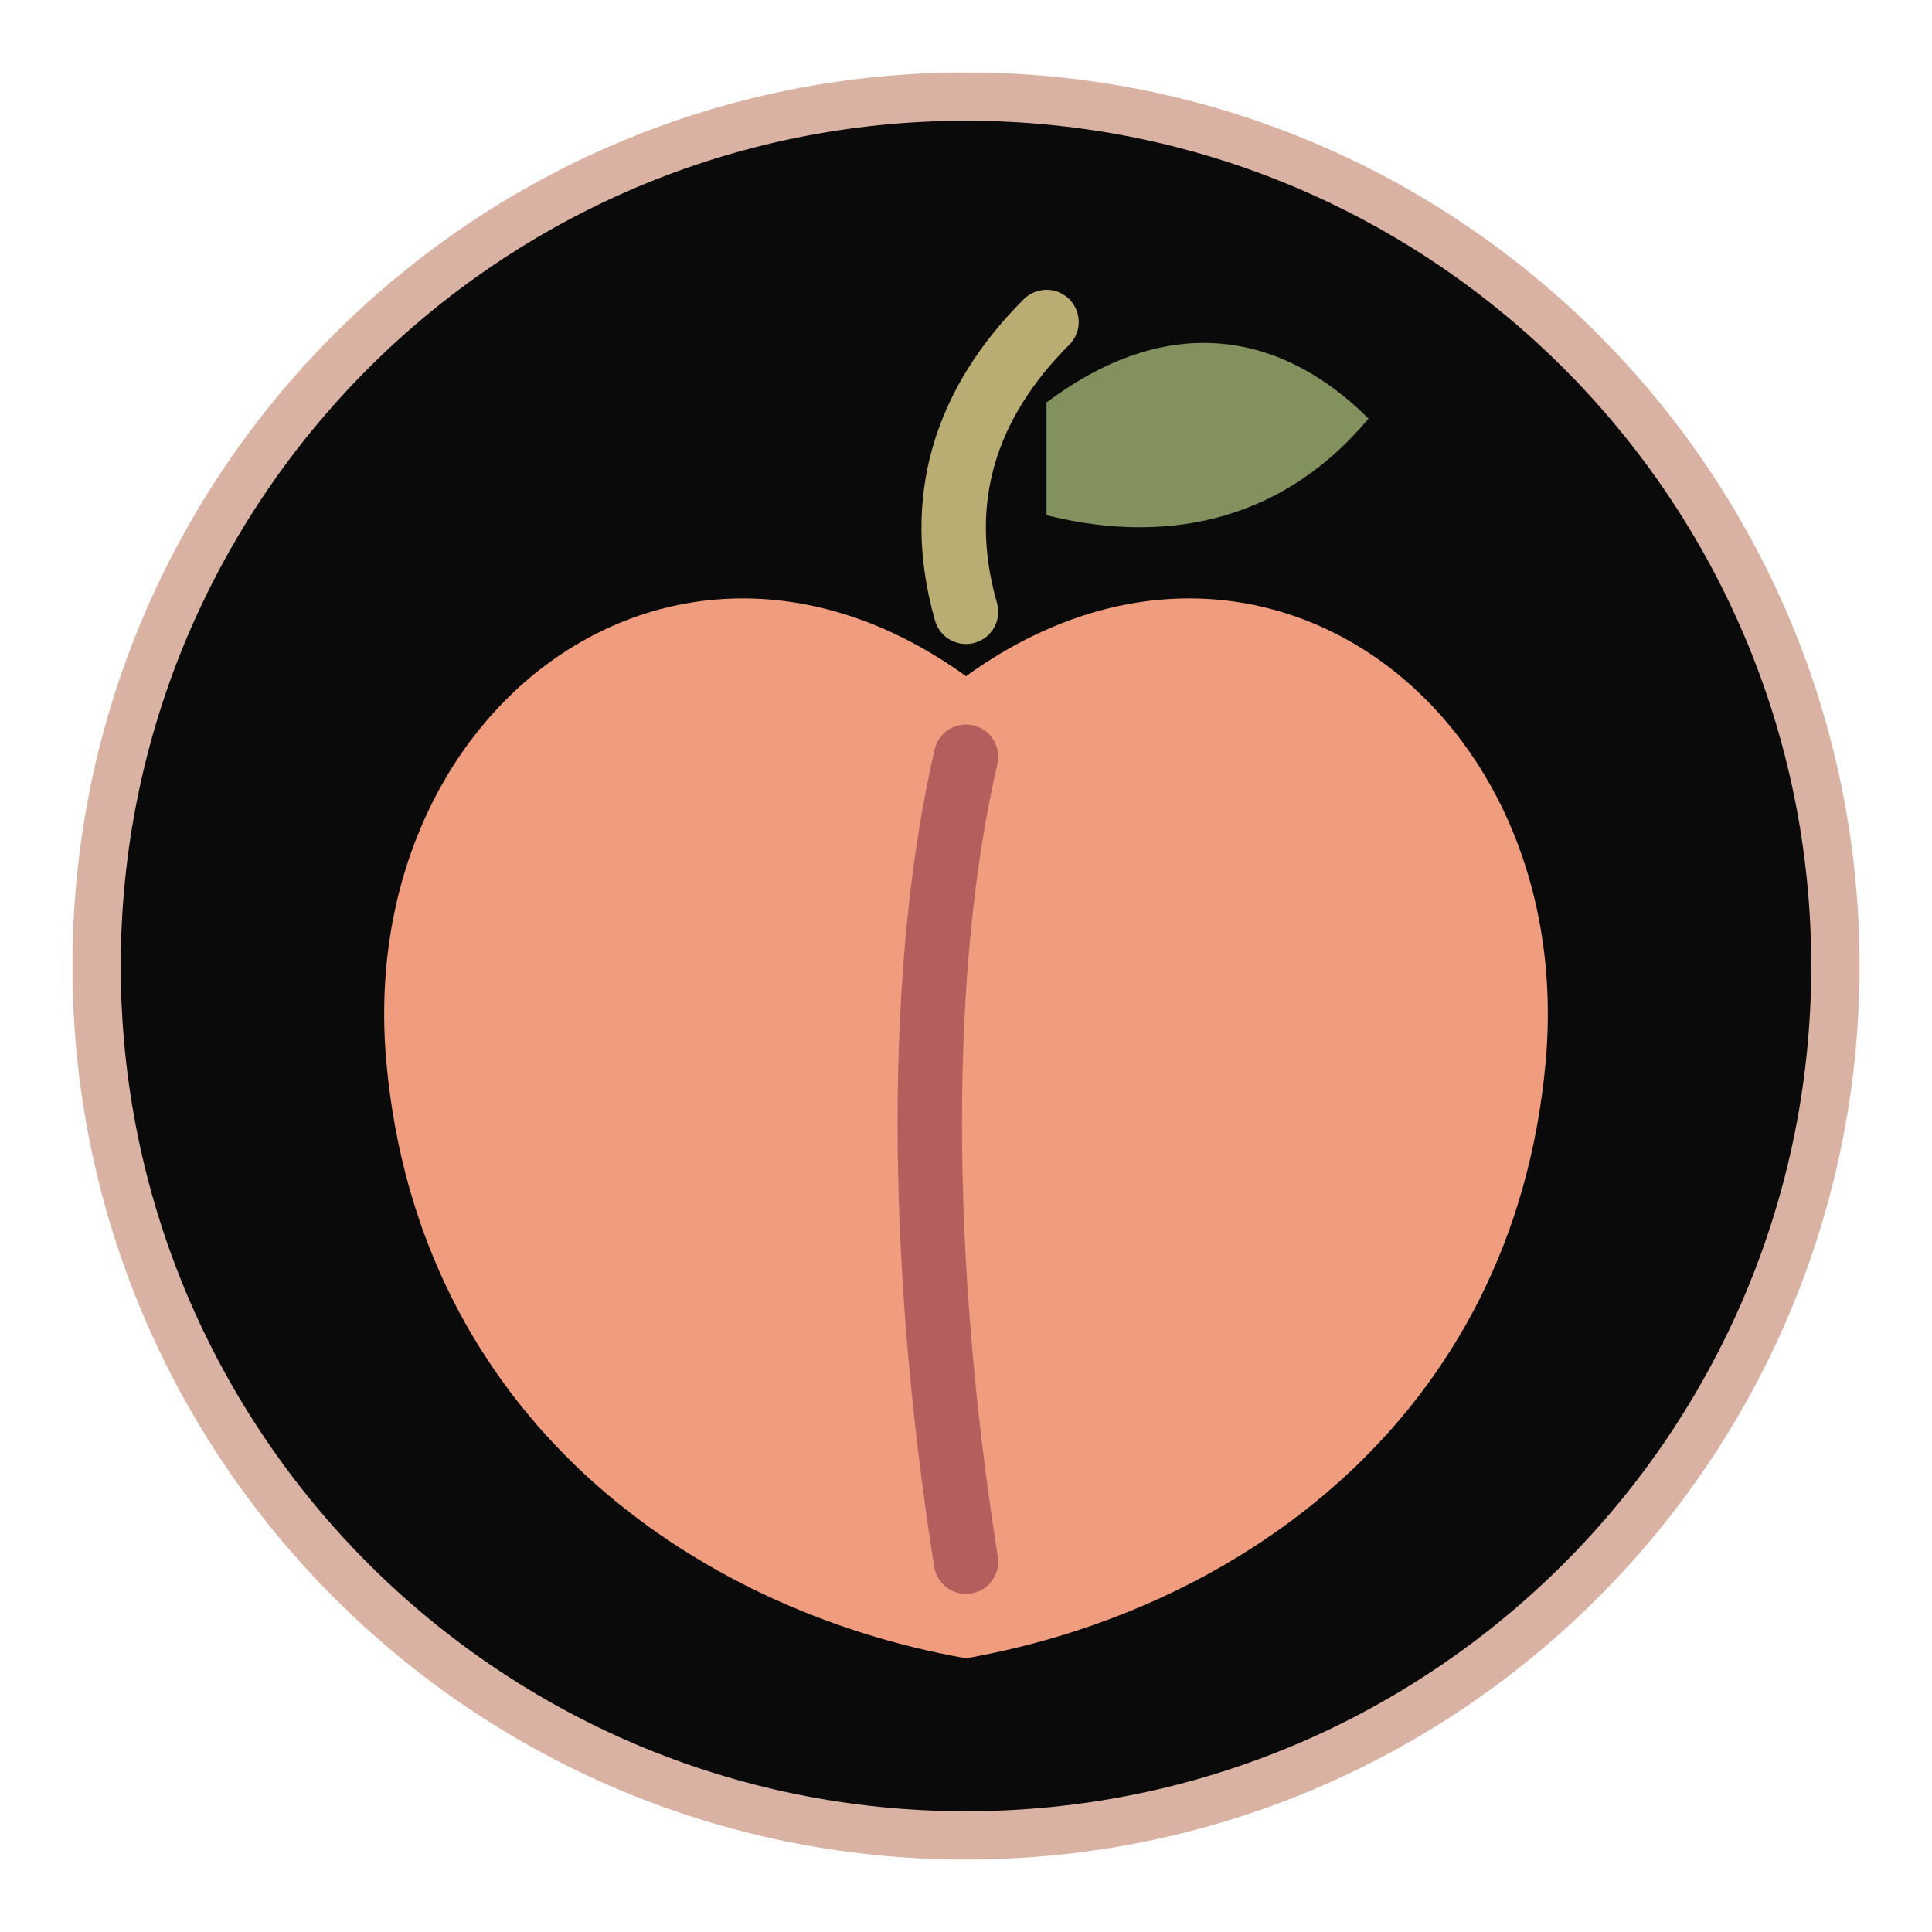
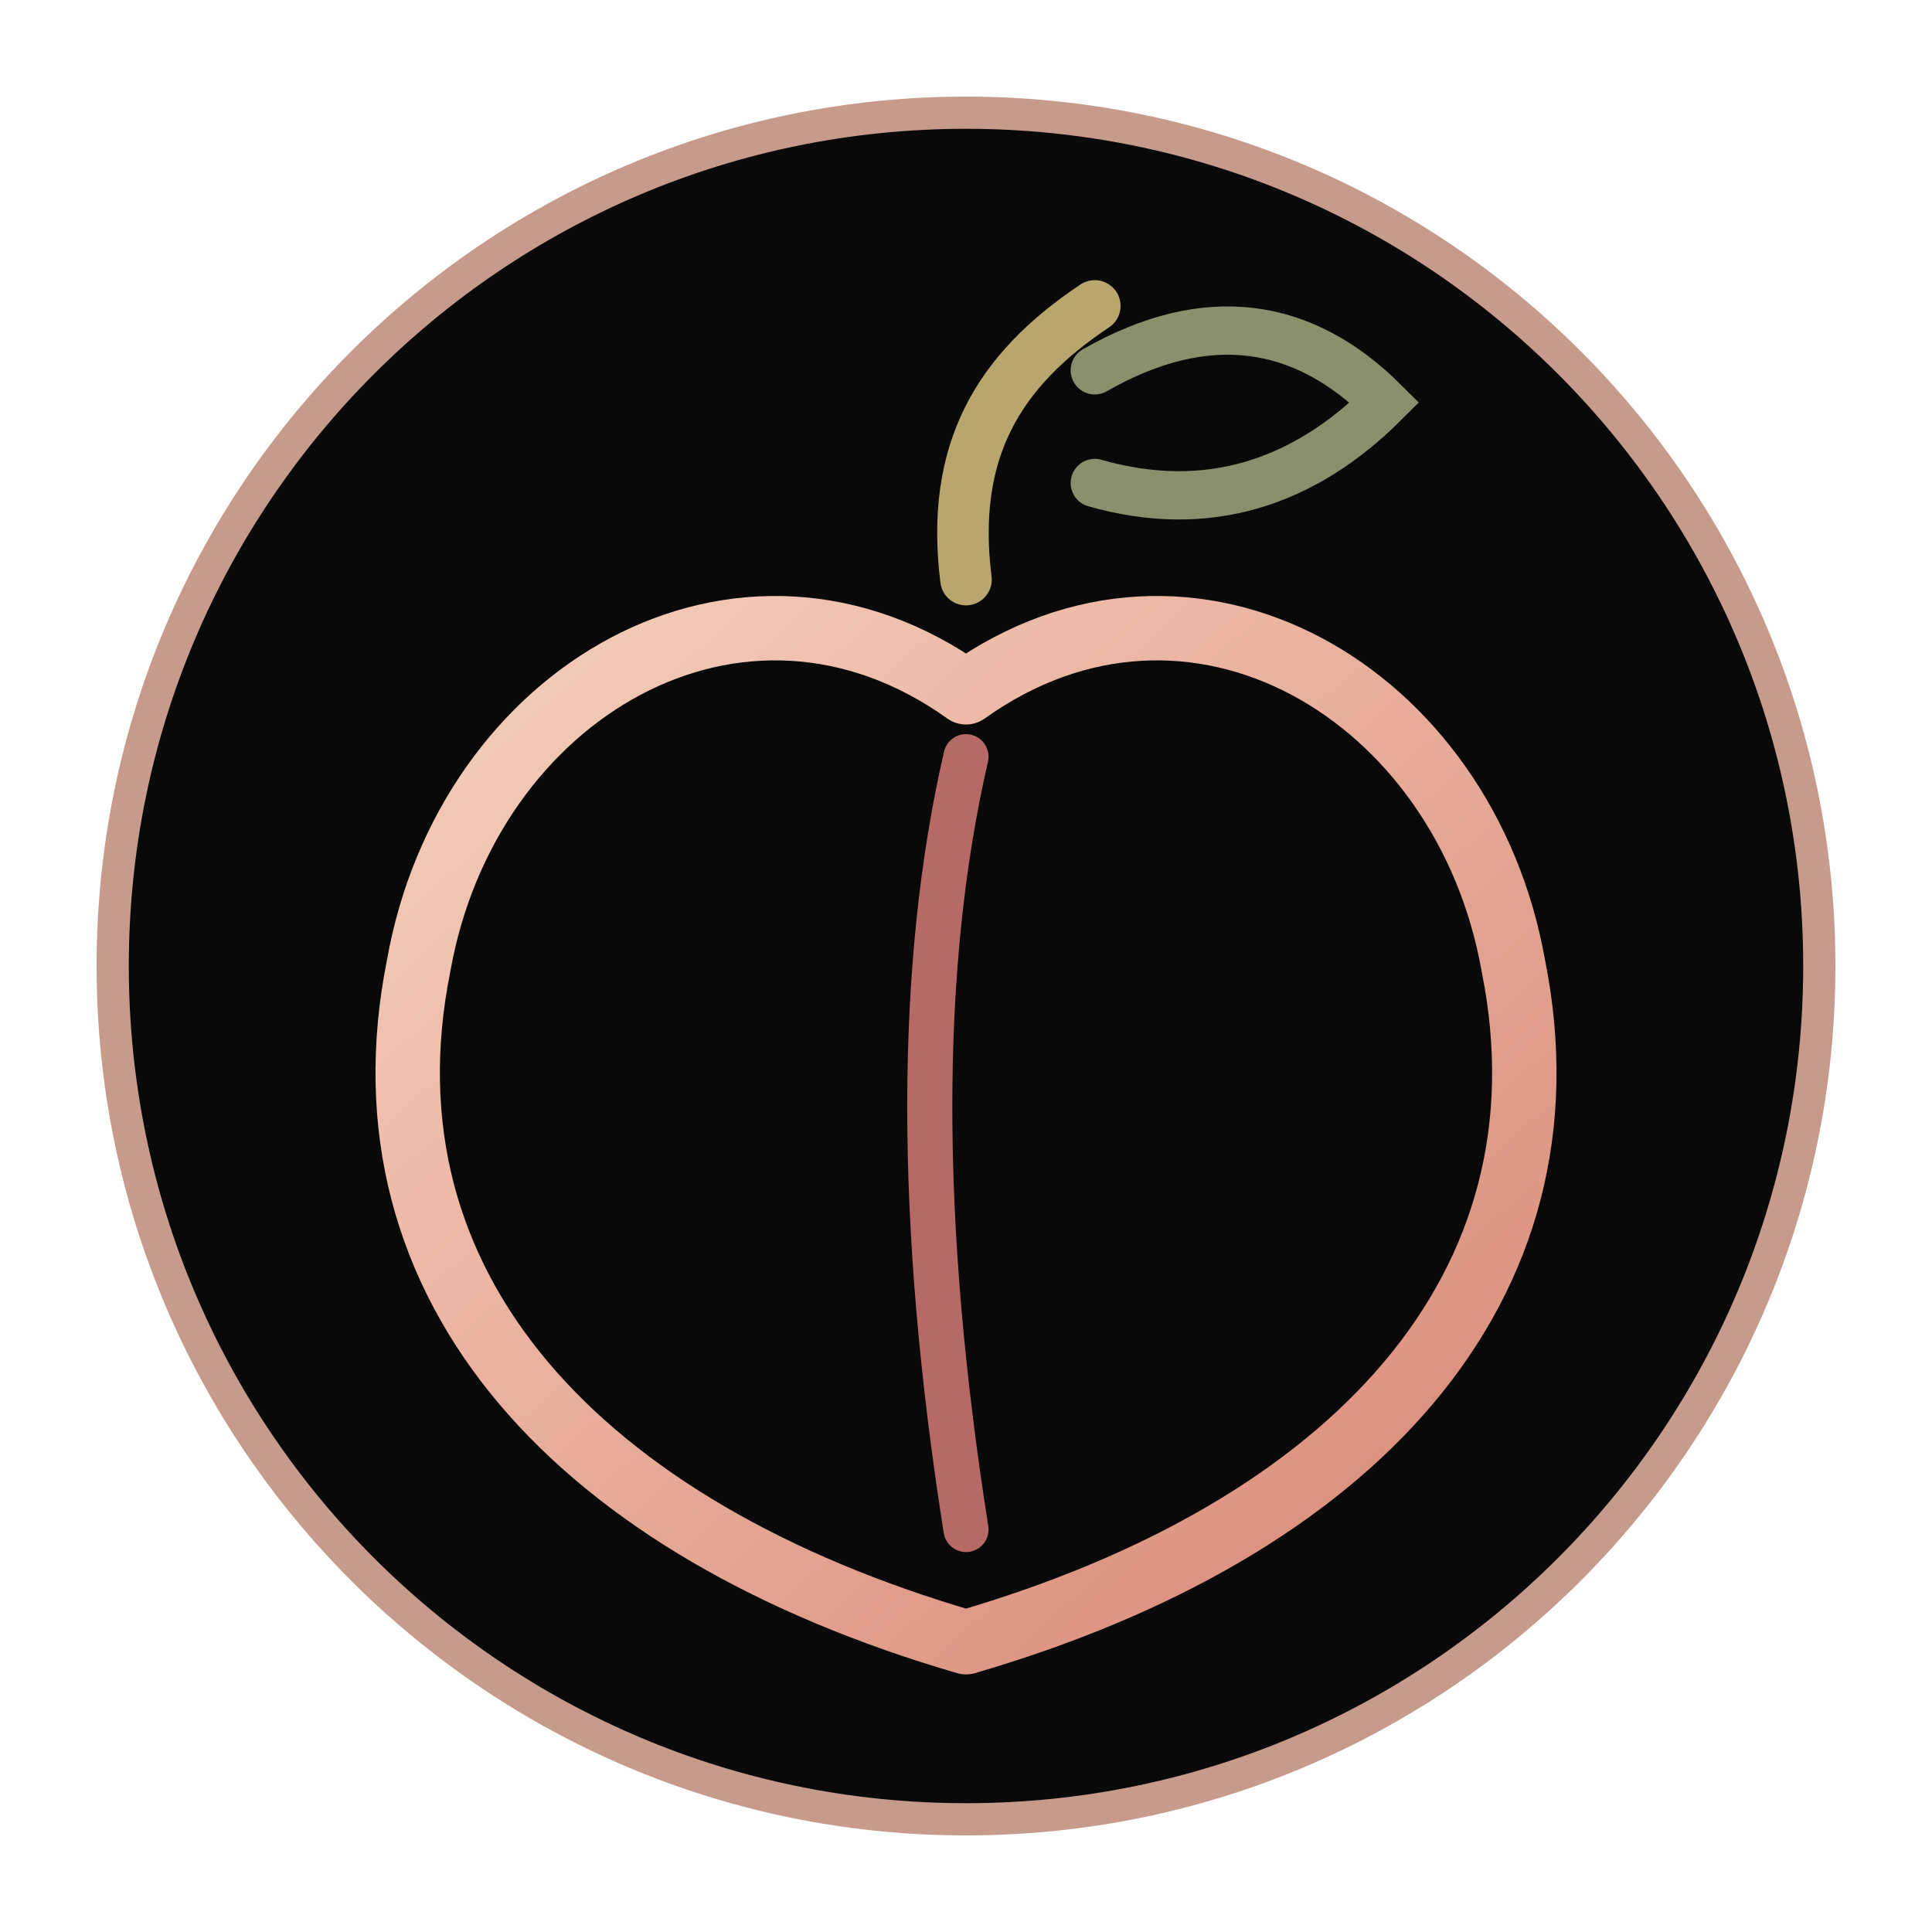
<svg xmlns="http://www.w3.org/2000/svg" viewBox="0 0 120 120">
-   <circle cx="60" cy="60" r="54" fill="#0a0a0a" stroke="#d9b2a4" stroke-width="3" />
-   <path d="M60 38c-2-7 0-13 5-18" fill="none" stroke="#b9ad74" stroke-width="4" stroke-linecap="round" />
-   <path d="M65 25c8-6 15-4 20 1-5 6-12 8-20 6z" fill="#82915d" />
-   <path d="M60 42c-18-13-38 2-36 24 2 22 19 34 36 37 17-3 34-15 36-37 2-22-18-37-36-24z" fill="#ef9d7e" />
-   <path d="M60 47c-3 13-3 31 0 50" fill="none" stroke="#b25f5d" stroke-width="4" stroke-linecap="round" />
+   <defs>
+     <linearGradient id="s" x1="0" y1="0" x2="1" y2="1">
+       <stop stop-color="#f5d0bc" />
+       <stop offset="1" stop-color="#d98776" />
+     </linearGradient>
+   </defs>
+   <circle cx="60" cy="60" r="53" fill="#090909" stroke="#c79b8c" stroke-width="2" />
+   <path d="M60 36c-1-8 2-13 8-17" fill="none" stroke="#b9a56e" stroke-width="3.2" stroke-linecap="round" />
+   <path d="M68 23c7-4 13-3 18 2-5 5-11 7-18 5" fill="none" stroke="#88916b" stroke-width="3" stroke-linecap="round" />
+   <path d="M60 43c-14-10-31 0-34 17-4 20 10 35 34 42 24-7 38-22 34-42-3-17-20-27-34-17Z" fill="none" stroke="url(#s)" stroke-width="4" stroke-linejoin="round" />
+   <path d="M60 47c-3 13-3 29 0 48" fill="none" stroke="#b76a65" stroke-width="2.8" stroke-linecap="round" />
</svg>
